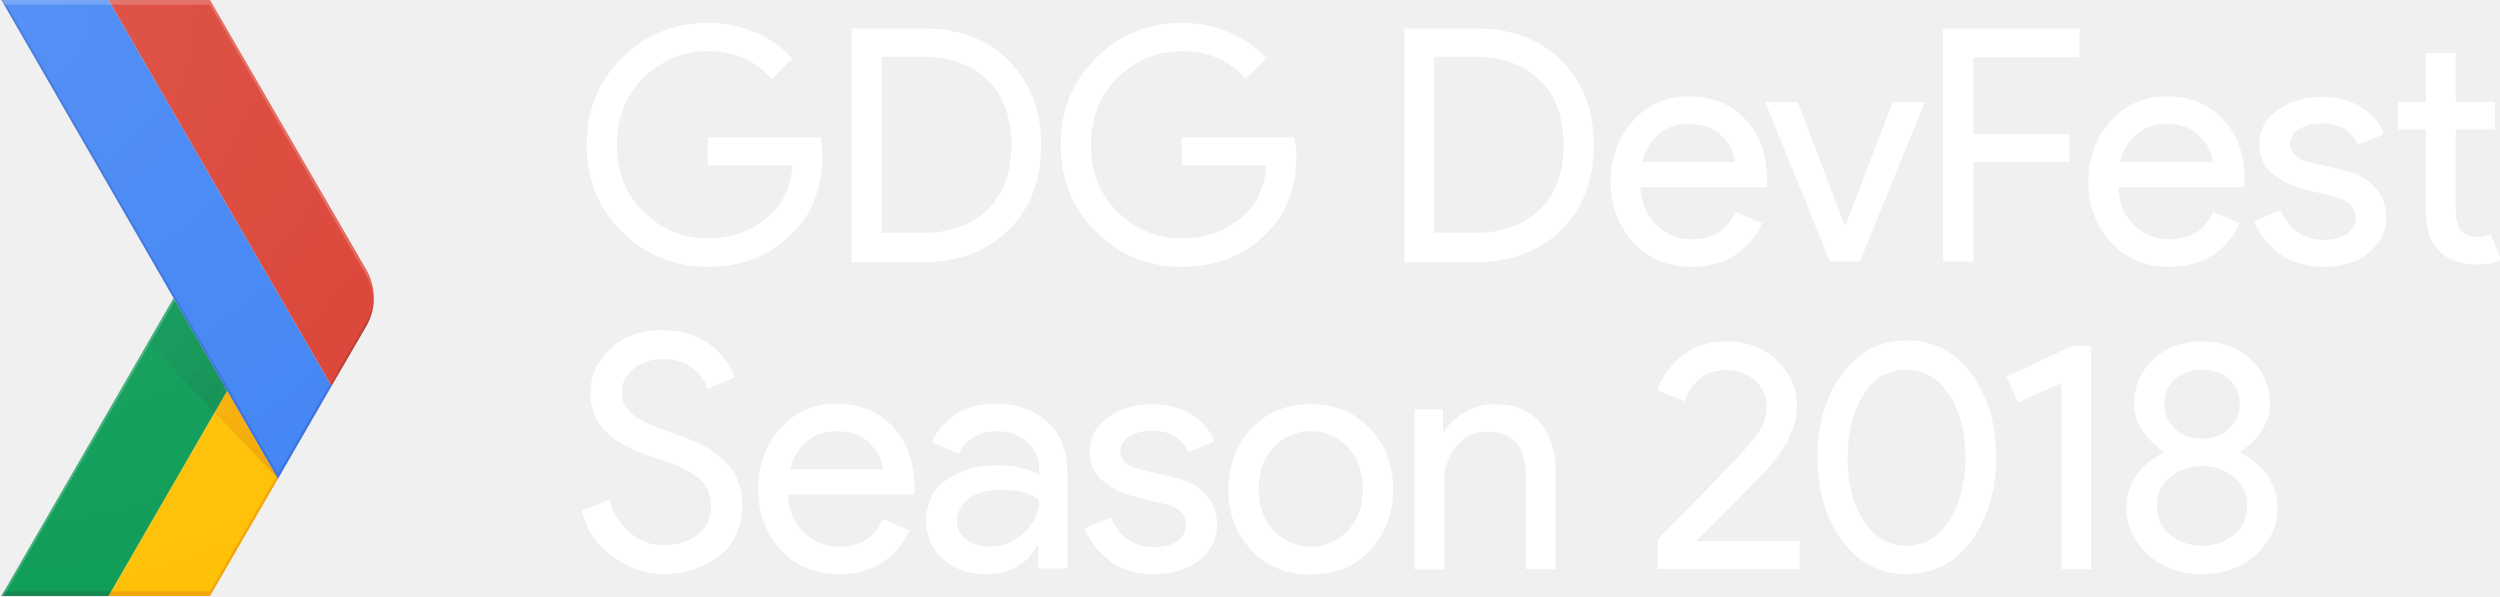
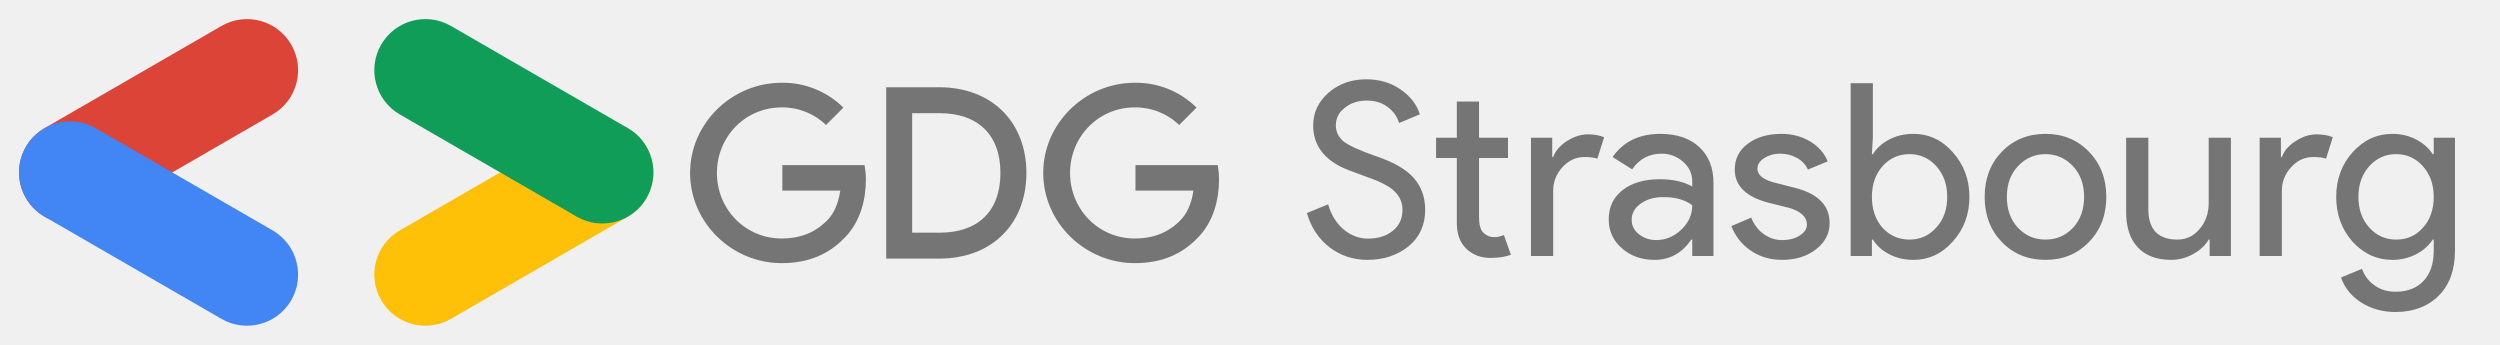
- <svg xmlns="http://www.w3.org/2000/svg" id="Layer_4" width="536.9" height="128">
-   <style>.st0{fill:none}.st5{opacity:.2;enable-background:new}.st13,.st5{fill:#fff}</style>
-   <g id="XMLID_2_">
-     <g id="XMLID_3_">
-       <g id="XMLID_4_">
-         <path id="XMLID_33_" d="M78.7 58L45.1 0H.3l37 64-37 64h44.8l33.5-58c2.2-3.7 2.2-8.3.1-12z" class="st0" />
-         <path id="XMLID_32_" fill="#ffc107" d="M59.4 102.3L48.8 83.9 23.3 128h21.8l14.6-25.2z" />
-         <path id="XMLID_31_" d="M78.7 58L45.1 0H.3l37 64-37 64h44.8l33.5-58c2.2-3.7 2.2-8.3.1-12z" class="st0" />
-         <path id="XMLID_30_" fill="#0f9d58" d="M37.3 64l11.5 19.9L23.3 128H.3z" />
-         <path id="XMLID_29_" d="M78.7 58L45.1 0H.3l37 64-37 64h44.8l33.5-58c2.2-3.7 2.2-8.3.1-12z" class="st0" />
-         <path id="XMLID_28_" fill="#bf360c" d="M45.1 127H23.8l-.5 1h21.8l14.6-25.2-.3-.5z" opacity=".2" />
-         <path id="XMLID_27_" d="M78.7 58L45.1 0H.3l37 64-37 64h44.8l33.5-58c2.2-3.7 2.2-8.3.1-12z" class="st0" />
-         <path id="XMLID_26_" fill="#263238" d="M.8 127l-.5 1h23l.5-1z" opacity=".2" />
-         <path id="XMLID_25_" d="M78.7 58L45.1 0H.3l37 64-37 64h44.8l33.5-58c2.2-3.7 2.2-8.3.1-12z" class="st0" />
-         <path id="XMLID_24_" d="M.3 128h.5l36.8-63.5-.3-.5z" class="st5" />
-         <path id="XMLID_23_" d="M78.7 58L45.1 0H.3l37 64-37 64h44.8l33.5-58c2.2-3.7 2.2-8.3.1-12z" class="st0" />
-         <radialGradient id="XMLID_34_" cx="59.537" cy="27.626" r="44.264" gradientTransform="matrix(1 0 0 -1 0 130)" gradientUnits="userSpaceOnUse">
-           <stop offset="0" stop-color="#bf360c" stop-opacity=".2" />
-           <stop offset="1" stop-color="#bf360c" stop-opacity=".02" />
-         </radialGradient>
-         <path id="XMLID_22_" fill="url(#XMLID_34_)" d="M59.7 102.8L48.8 83.9l-2.7 4.6z" />
-         <path id="XMLID_21_" d="M78.7 58L45.1 0H.3l37 64-37 64h44.8l33.5-58c2.2-3.7 2.2-8.3.1-12z" class="st0" />
-         <radialGradient id="XMLID_35_" cx="59.411" cy="27.346" r="44.623" gradientTransform="matrix(1 0 0 -1 0 130)" gradientUnits="userSpaceOnUse">
-           <stop offset="0" stop-color="#263238" stop-opacity=".2" />
-           <stop offset="1" stop-color="#263238" stop-opacity=".02" />
-         </radialGradient>
-         <path id="XMLID_20_" fill="url(#XMLID_35_)" d="M46.1 88.5l2.7-4.6L37.3 64l-5.5 9.5z" />
-         <path id="XMLID_19_" d="M78.7 58L45.1 0H.3l37 64-37 64h44.8l33.5-58c2.2-3.7 2.2-8.3.1-12z" class="st0" />
-         <g id="XMLID_16_">
-           <g id="XMLID_17_">
-             <path id="XMLID_18_" fill="#4285f4" d="M23.3 0H.3l59.4 102.8 11.5-19.9z" />
-           </g>
-         </g>
-         <path id="XMLID_15_" d="M78.7 58L45.1 0H.3l37 64-37 64h44.8l33.5-58c2.2-3.7 2.2-8.3.1-12z" class="st0" />
-         <path id="XMLID_14_" fill="#db4437" d="M78.7 70c2.1-3.7 2.1-8.3 0-12L45.1 0H23.3l47.9 82.9L78.7 70z" />
-         <path id="XMLID_13_" d="M78.7 58L45.1 0H.3l37 64-37 64h44.8l33.5-58c2.2-3.7 2.2-8.3.1-12z" class="st0" />
-         <path id="XMLID_12_" fill="#1a237e" d="M71.2 82.9l-.3-.5-11.2 19.4L.8 0H.3l59.4 102.8 11.5-19.9z" opacity=".2" />
-         <path id="XMLID_11_" d="M78.7 58L45.1 0H.3l37 64-37 64h44.8l33.5-58c2.2-3.7 2.2-8.3.1-12z" class="st0" />
-         <path id="XMLID_10_" d="M45.1 1l33.5 58c1 1.7 1.5 3.6 1.6 5.5.1-2.2-.4-4.5-1.6-6.5L45.1 0H.3l.6 1h44.2z" class="st5" />
-         <path id="XMLID_9_" d="M78.7 58L45.1 0H.3l37 64-37 64h44.8l33.5-58c2.2-3.7 2.2-8.3.1-12z" class="st0" />
-         <path id="XMLID_8_" fill="#3e2723" d="M71.2 82.9L78.7 70c1.2-2 1.7-4.3 1.6-6.5-.1 1.9-.6 3.8-1.6 5.5L71 82.4l.2.5z" opacity=".2" />
-         <path id="XMLID_6_" d="M78.7 58L45.1 0H.3l37 64-37 64h44.8l33.5-58c2.2-3.7 2.2-8.3.1-12z" class="st0" />
-         <radialGradient id="XMLID_36_" cx="-.74" cy="129" r="134.35" gradientTransform="matrix(1 0 0 -1 0 130)" gradientUnits="userSpaceOnUse">
-           <stop offset="0" stop-color="#fff" stop-opacity=".1" />
-           <stop offset="1" stop-color="#fff" stop-opacity="0" />
-         </radialGradient>
-         <path id="XMLID_5_" fill="url(#XMLID_36_)" d="M78.7 58L45.1 0H.3l37 64-37 64h44.8l33.5-58c2.2-3.7 2.2-8.3.1-12z" />
+ <svg xmlns="http://www.w3.org/2000/svg" width="1450px" height="200px" viewBox="0 0 1450 200" version="1.1">
+   <g id="GDG-/-Logo-/-New-/-Large-/-Colored" stroke="none" stroke-width="1" fill="none" fill-rule="evenodd">
+     <g id="Group" transform="translate(400, 46)" fill="#757575">
+       <g id="GDG-/-Resources-/-Logo-/-Text-/-Grey" transform="translate(0, 1)" fill-rule="nonzero">
+         <path d="M113.995,3.6 L144.595,3.6 C175.755,3.6 195.315,24.28 195.315,53.3 C195.315,82.45 175.745,103 144.595,103 L113.995,103 L113.995,3.6 Z M145.125,87.94 C166.815,87.94 180.255,75.9 180.255,53.3 C180.255,30.83 166.815,18.66 145.125,18.66 L129.055,18.66 L129.055,87.94 L145.125,87.94 Z" id="Shape" />
+         <path d="M101.425,48.79 L53.755,48.79 L53.755,63.55 L87.365,63.55 C86.255,71.08 83.645,76.95 79.735,80.87 C74.755,85.85 66.975,91.33 53.325,91.33 C32.275,91.33 15.815,74.36 15.815,53.31 C15.815,32.26 32.275,15.29 53.325,15.29 C62.924,15.166 72.185,18.835 79.095,25.5 L89.175,15.42 C79.651,5.987 66.728,0.788 53.325,1 C24.495,1 0.255,24.47 0.255,53.31 C0.255,82.14 24.495,105.62 53.325,105.62 C68.885,105.62 80.625,100.52 89.815,90.95 C99.255,81.51 102.195,68.24 102.195,57.52 C102.227,54.592 101.969,51.667 101.425,48.79 Z M306.245,48.79 L258.575,48.79 L258.575,63.55 L292.185,63.55 C291.075,71.08 288.465,76.95 284.555,80.87 C279.575,85.85 271.795,91.33 258.145,91.33 C237.095,91.33 220.635,74.36 220.635,53.31 C220.635,32.26 237.095,15.29 258.145,15.29 C267.744,15.166 277.005,18.835 283.915,25.5 L293.995,15.42 C284.471,5.987 271.548,0.788 258.145,1 C229.315,1 205.075,24.47 205.075,53.31 C205.075,82.14 229.315,105.62 258.145,105.62 C273.705,105.62 285.445,100.52 294.635,90.95 C304.075,81.51 307.015,68.24 307.015,57.52 C307.047,54.592 306.789,51.668 306.245,48.79 Z" id="Shape" />
+       </g>
+       <g id="GDG-/-Resources-/-Logo-/-Town-/-Grey" transform="translate(358, 0)">
+         <path d="M68.6,75.74 C68.6,84.513 65.38,91.56 58.94,96.88 C52.407,102.107 44.473,104.72 35.14,104.72 C26.833,104.72 19.507,102.293 13.16,97.44 C6.813,92.587 2.427,85.96 0,77.56 L12.32,72.52 C13.16,75.507 14.327,78.213 15.82,80.64 C17.313,83.067 19.063,85.143 21.07,86.87 C23.077,88.597 25.293,89.95 27.72,90.93 C30.147,91.91 32.713,92.4 35.42,92.4 C41.3,92.4 46.107,90.883 49.84,87.85 C53.573,84.817 55.44,80.78 55.44,75.74 C55.44,71.54 53.9,67.947 50.82,64.96 C47.927,62.067 42.513,59.267 34.58,56.56 C26.553,53.667 21.56,51.707 19.6,50.68 C8.96,45.267 3.64,37.287 3.64,26.74 C3.64,19.367 6.58,13.067 12.46,7.84 C18.433,2.613 25.76,0 34.44,0 C42.093,0 48.72,1.96 54.32,5.88 C59.92,9.707 63.653,14.513 65.52,20.3 L53.48,25.34 C52.36,21.607 50.143,18.503 46.83,16.03 C43.517,13.557 39.48,12.32 34.72,12.32 C29.68,12.32 25.433,13.72 21.98,16.52 C18.527,19.133 16.8,22.54 16.8,26.74 C16.8,30.193 18.153,33.18 20.86,35.7 C23.847,38.22 30.333,41.207 40.32,44.66 C50.493,48.113 57.75,52.337 62.09,57.33 C66.43,62.323 68.6,68.46 68.6,75.74 Z M106.56,103.6 C100.96,103.6 96.317,101.873 92.63,98.42 C88.943,94.967 87.053,90.16 86.96,84 L86.96,45.64 L74.92,45.64 L74.92,33.88 L86.96,33.88 L86.96,12.88 L99.84,12.88 L99.84,33.88 L116.64,33.88 L116.64,45.64 L99.84,45.64 L99.84,79.8 C99.84,84.373 100.727,87.477 102.5,89.11 C104.273,90.743 106.28,91.56 108.52,91.56 C109.547,91.56 110.55,91.443 111.53,91.21 C112.51,90.977 113.42,90.673 114.26,90.3 L118.32,101.78 C114.96,102.993 111.04,103.6 106.56,103.6 Z M142.84,102.48 L129.96,102.48 L129.96,33.88 L142.28,33.88 L142.28,45.08 L142.84,45.08 C144.147,41.44 146.83,38.337 150.89,35.77 C154.95,33.203 158.94,31.92 162.86,31.92 C166.593,31.92 169.767,32.48 172.38,33.6 L168.46,46.06 C166.873,45.407 164.353,45.08 160.9,45.08 C156.047,45.08 151.823,47.04 148.23,50.96 C144.637,54.88 142.84,59.453 142.84,64.68 L142.84,102.48 Z M188.36,81.48 C188.36,84.84 189.783,87.64 192.63,89.88 C195.477,92.12 198.813,93.24 202.64,93.24 C208.053,93.24 212.883,91.233 217.13,87.22 C221.377,83.207 223.5,78.493 223.5,73.08 C219.487,69.907 213.887,68.32 206.7,68.32 C201.473,68.32 197.11,69.58 193.61,72.1 C190.11,74.62 188.36,77.747 188.36,81.48 Z M205.02,31.64 C214.54,31.64 222.053,34.183 227.56,39.27 C233.067,44.357 235.82,51.333 235.82,60.2 L235.82,102.48 L223.5,102.48 L223.5,92.96 L222.94,92.96 C217.62,100.8 210.527,104.72 201.66,104.72 C194.1,104.72 187.777,102.48 182.69,98 C177.603,93.52 175.06,87.92 175.06,81.2 C175.06,74.107 177.743,68.46 183.11,64.26 C188.477,60.06 195.64,57.96 204.6,57.96 C212.253,57.96 218.553,59.36 223.5,62.16 L223.5,59.22 C223.5,54.74 221.727,50.937 218.18,47.81 C214.633,44.683 210.48,43.12 205.72,43.12 C198.533,43.12 192.84,46.153 188.64,52.22 L177.3,45.08 C183.553,36.12 192.793,31.64 205.02,31.64 Z M303.18,83.44 C303.18,89.413 300.567,94.453 295.34,98.56 C290.113,102.667 283.533,104.72 275.6,104.72 C268.693,104.72 262.627,102.923 257.4,99.33 C252.173,95.737 248.44,91 246.2,85.12 L257.68,80.22 C259.36,84.327 261.81,87.523 265.03,89.81 C268.25,92.097 271.773,93.24 275.6,93.24 C279.707,93.24 283.137,92.353 285.89,90.58 C288.643,88.807 290.02,86.707 290.02,84.28 C290.02,79.893 286.66,76.673 279.94,74.62 L268.18,71.68 C254.833,68.32 248.16,61.88 248.16,52.36 C248.16,46.107 250.703,41.09 255.79,37.31 C260.877,33.53 267.387,31.64 275.32,31.64 C281.387,31.64 286.87,33.087 291.77,35.98 C296.67,38.873 300.1,42.747 302.06,47.6 L290.58,52.36 C289.273,49.467 287.15,47.203 284.21,45.57 C281.27,43.937 277.98,43.12 274.34,43.12 C270.98,43.12 267.97,43.96 265.31,45.64 C262.65,47.32 261.32,49.373 261.32,51.8 C261.32,55.72 265.007,58.52 272.38,60.2 L282.74,62.86 C296.367,66.22 303.18,73.08 303.18,83.44 Z M351.64,104.72 C346.6,104.72 342.003,103.647 337.85,101.5 C333.697,99.353 330.5,96.507 328.26,92.96 L327.7,92.96 L327.7,102.48 L315.38,102.48 L315.38,2.24 L328.26,2.24 L328.26,33.88 L327.7,43.4 L328.26,43.4 C330.5,39.853 333.697,37.007 337.85,34.86 C342.003,32.713 346.6,31.64 351.64,31.64 C360.693,31.64 368.347,35.187 374.6,42.28 C381.04,49.467 384.26,58.1 384.26,68.18 C384.26,78.353 381.04,86.987 374.6,94.08 C368.347,101.173 360.693,104.72 351.64,104.72 Z M349.54,92.96 C355.7,92.96 360.88,90.627 365.08,85.96 C369.28,81.387 371.38,75.46 371.38,68.18 C371.38,60.993 369.28,55.067 365.08,50.4 C360.88,45.733 355.7,43.4 349.54,43.4 C343.287,43.4 338.06,45.733 333.86,50.4 C329.753,55.067 327.7,60.993 327.7,68.18 C327.7,75.46 329.753,81.433 333.86,86.1 C338.06,90.673 343.287,92.96 349.54,92.96 Z M393.1,68.18 C393.1,57.633 396.413,48.907 403.04,42 C409.76,35.093 418.207,31.64 428.38,31.64 C438.553,31.64 446.953,35.093 453.58,42 C460.3,48.907 463.66,57.633 463.66,68.18 C463.66,78.82 460.3,87.547 453.58,94.36 C446.953,101.267 438.553,104.72 428.38,104.72 C418.207,104.72 409.76,101.267 403.04,94.36 C396.413,87.453 393.1,78.727 393.1,68.18 Z M405.98,68.18 C405.98,75.553 408.127,81.527 412.42,86.1 C416.713,90.673 422.033,92.96 428.38,92.96 C434.727,92.96 440.047,90.673 444.34,86.1 C448.633,81.527 450.78,75.553 450.78,68.18 C450.78,60.9 448.633,54.973 444.34,50.4 C439.953,45.733 434.633,43.4 428.38,43.4 C422.127,43.4 416.807,45.733 412.42,50.4 C408.127,54.973 405.98,60.9 405.98,68.18 Z M535.92,102.48 L523.6,102.48 L523.6,92.96 L523.04,92.96 C521.08,96.32 518.07,99.12 514.01,101.36 C509.95,103.6 505.727,104.72 501.34,104.72 C492.94,104.72 486.477,102.317 481.95,97.51 C477.423,92.703 475.16,85.867 475.16,77 L475.16,33.88 L488.04,33.88 L488.04,76.16 C488.32,87.36 493.967,92.96 504.98,92.96 C510.113,92.96 514.407,90.883 517.86,86.73 C521.313,82.577 523.04,77.607 523.04,71.82 L523.04,33.88 L535.92,33.88 L535.92,102.48 Z M565.48,102.48 L552.6,102.48 L552.6,33.88 L564.92,33.88 L564.92,45.08 L565.48,45.08 C566.787,41.44 569.47,38.337 573.53,35.77 C577.59,33.203 581.58,31.92 585.5,31.92 C589.233,31.92 592.407,32.48 595.02,33.6 L591.1,46.06 C589.513,45.407 586.993,45.08 583.54,45.08 C578.687,45.08 574.463,47.04 570.87,50.96 C567.277,54.88 565.48,59.453 565.48,64.68 L565.48,102.48 Z M631.72,92.96 C638.067,92.96 643.247,90.673 647.26,86.1 C651.46,81.527 653.56,75.553 653.56,68.18 C653.56,60.993 651.46,55.067 647.26,50.4 C643.153,45.733 637.973,43.4 631.72,43.4 C625.56,43.4 620.38,45.733 616.18,50.4 C611.98,55.067 609.88,60.993 609.88,68.18 C609.88,75.46 611.98,81.387 616.18,85.96 C620.38,90.627 625.56,92.96 631.72,92.96 Z M631.3,134.96 C627.473,134.96 623.88,134.47 620.52,133.49 C617.16,132.51 614.103,131.133 611.35,129.36 C608.597,127.587 606.24,125.487 604.28,123.06 C602.32,120.633 600.827,117.927 599.8,114.94 L611.98,109.9 C613.38,113.913 615.807,117.133 619.26,119.56 C622.713,121.987 626.727,123.2 631.3,123.2 C638.3,123.2 643.76,121.1 647.68,116.9 C651.6,112.7 653.56,106.913 653.56,99.54 L653.56,92.96 L653,92.96 C650.573,96.6 647.283,99.47 643.13,101.57 C638.977,103.67 634.473,104.72 629.62,104.72 C620.66,104.72 612.96,101.22 606.52,94.22 C600.173,87.033 597,78.353 597,68.18 C597,58.007 600.173,49.373 606.52,42.28 C612.96,35.187 620.66,31.64 629.62,31.64 C634.473,31.64 638.977,32.69 643.13,34.79 C647.283,36.89 650.573,39.76 653,43.4 L653.56,43.4 L653.56,33.88 L665.88,33.88 L665.88,99.54 C665.88,110.553 662.753,119.187 656.5,125.44 C650.153,131.787 641.753,134.96 631.3,134.96 Z" id="Strasbourg" />
+       </g>
+     </g>
+     <g id="GDG-/-Resources-/-Logo-/-Symbol-/-New-/-Color" transform="translate(0, 0)">
+       <g id="Group-2" transform="translate(206.0766, 0)">
+         <path d="M32.721,100.017 L151.215,99.99 C167.575,99.987 180.84,113.246 180.844,129.605 C180.844,129.61 180.844,129.614 180.844,129.619 L180.844,129.619 C180.84,145.988 167.571,159.257 151.202,159.261 L32.708,159.288 C16.348,159.292 3.083,146.033 3.079,129.673 C3.079,129.669 3.079,129.664 3.079,129.66 L3.079,129.66 C3.083,113.29 16.352,100.021 32.721,100.017 Z" id="Y" fill="#FFC107" transform="translate(91.96169, 129.6392) rotate(-30) translate(-91.96169, -129.6392) " />
+         <path d="M32.708,40.712 L151.202,40.739 C167.571,40.743 180.84,54.012 180.844,70.381 L180.844,70.381 C180.848,86.741 167.589,100.006 151.229,100.01 C151.225,100.01 151.22,100.01 151.215,100.01 L32.721,99.983 C16.352,99.979 3.083,86.71 3.079,70.34 L3.079,70.34 C3.076,53.981 16.335,40.716 32.694,40.712 C32.699,40.712 32.703,40.712 32.708,40.712 Z" id="G" fill="#0F9D58" transform="translate(91.96169, 70.36083) rotate(30) translate(-91.96169, -70.36083) " />
+       </g>
+       <g id="Group">
+         <path d="M32.708,40.712 L151.202,40.739 C167.571,40.743 180.84,54.012 180.844,70.381 L180.844,70.381 C180.848,86.741 167.589,100.006 151.229,100.01 C151.225,100.01 151.22,100.01 151.215,100.01 L32.721,99.983 C16.352,99.979 3.083,86.71 3.079,70.34 L3.079,70.34 C3.076,53.981 16.335,40.716 32.694,40.712 C32.699,40.712 32.703,40.712 32.708,40.712 Z" id="R" fill="#DB4437" transform="translate(91.96169, 70.36083) scale(-1, 1) rotate(30) translate(-91.96169, -70.36083) " />
+         <path d="M32.721,100.017 L151.215,99.99 C167.575,99.987 180.84,113.246 180.844,129.605 C180.844,129.61 180.844,129.614 180.844,129.619 L180.844,129.619 C180.84,145.988 167.571,159.257 151.202,159.261 L32.708,159.288 C16.348,159.292 3.083,146.033 3.079,129.673 C3.079,129.669 3.079,129.664 3.079,129.66 L3.079,129.66 C3.083,113.29 16.352,100.021 32.721,100.017 Z" id="B" fill="#4285F4" transform="translate(91.96169, 129.6392) scale(-1, 1) rotate(-30) translate(-91.96169, -129.6392) " />
      </g>
    </g>
  </g>
-   <g id="XMLID_1_">
-     <path d="M176.6 33.2c0 7-2.1 12.6-6.2 16.7-4.7 4.9-10.9 7.4-18.4 7.4-7.2 0-13.4-2.5-18.4-7.5-5.1-5-7.6-11.2-7.6-18.7s2.5-13.6 7.6-18.7c5.1-5 11.2-7.5 18.4-7.5 3.6 0 7 .7 10.3 2.1 3.3 1.4 5.9 3.3 7.8 5.6l-4.4 4.4c-3.3-4-7.9-6-13.7-6-5.3 0-9.8 1.9-13.7 5.6-3.8 3.7-5.8 8.5-5.8 14.5 0 5.9 1.9 10.7 5.8 14.5 3.9 3.7 8.4 5.6 13.7 5.6 5.6 0 10.3-1.9 14-5.6 2.4-2.4 3.8-5.8 4.2-10.1H152v-6h24.3c.1 1.2.3 2.5.3 3.7zM182.9 56.2V6.1h15.3c7.7 0 13.9 2.3 18.5 7 4.6 4.6 6.9 10.7 6.9 18.1s-2.3 13.5-6.9 18.1c-4.6 4.6-10.8 7-18.5 7h-15.3zm6.5-6.2h8.9c5.8 0 10.4-1.7 13.8-5 3.4-3.3 5.1-8 5.1-13.9s-1.7-10.6-5.1-13.9c-3.4-3.3-8-5-13.8-5h-8.9V50zM278.4 33.2c0 7-2.1 12.6-6.2 16.7-4.7 4.9-10.9 7.4-18.4 7.4-7.2 0-13.4-2.5-18.4-7.5-5.1-5-7.6-11.2-7.6-18.7s2.5-13.6 7.6-18.7c5.1-5 11.2-7.5 18.4-7.5 3.6 0 7 .7 10.3 2.1 3.3 1.4 5.9 3.3 7.8 5.6l-4.4 4.4c-3.3-4-7.9-6-13.7-6-5.3 0-9.8 1.9-13.7 5.6-3.8 3.7-5.8 8.5-5.8 14.5 0 5.9 1.9 10.7 5.8 14.5 3.9 3.7 8.4 5.6 13.7 5.6 5.6 0 10.3-1.9 14-5.6 2.4-2.4 3.8-5.8 4.2-10.1h-18.2v-6H278c.2 1.2.4 2.5.4 3.7zM301.6 56.2V6.1h15.3c7.7 0 13.9 2.3 18.5 7 4.6 4.6 6.9 10.7 6.9 18.1s-2.3 13.5-6.9 18.1c-4.6 4.6-10.8 7-18.5 7h-15.3zM308 50h8.9c5.8 0 10.4-1.7 13.8-5 3.4-3.3 5.1-8 5.1-13.9s-1.7-10.6-5.1-13.9c-3.4-3.3-8-5-13.8-5H308V50zM363.4 57.3c-5.2 0-9.4-1.7-12.6-5.2-3.2-3.5-4.9-7.8-4.9-13.1 0-5 1.6-9.3 4.7-12.9 3.1-3.6 7.2-5.4 12.1-5.4 5.1 0 9.2 1.7 12.2 5 3.1 3.3 4.6 7.7 4.6 13.3l-.1 1.2h-27.1c.2 3.5 1.3 6.2 3.5 8.2 2.1 2 4.6 3 7.5 3 4.6 0 7.7-2 9.4-5.9l5.7 2.4c-1.1 2.7-3 4.9-5.5 6.7-2.6 1.8-5.8 2.7-9.5 2.7zm9.2-22.4c-.1-2-1-3.8-2.7-5.6-1.7-1.8-4.1-2.7-7.4-2.7-2.4 0-4.4.7-6.2 2.2-1.8 1.5-3 3.5-3.6 6h19.9zM393 56.2l-13.9-34.3h7l10.1 26.6h.1l10.2-26.6h6.9l-14 34.3H393zM423.7 56.2h-6.4V6.1h29.3v6.2h-22.8v16.5h20.6v6h-20.6v21.4zM466 57.3c-5.2 0-9.4-1.7-12.6-5.2-3.2-3.5-4.9-7.8-4.9-13.1 0-5 1.6-9.3 4.7-12.9 3.2-3.6 7.2-5.4 12.1-5.4 5.1 0 9.2 1.7 12.2 5 3.1 3.3 4.6 7.7 4.6 13.3l-.1 1.2h-27.1c.2 3.5 1.3 6.2 3.5 8.2 2.1 2 4.6 3 7.5 3 4.6 0 7.7-2 9.4-5.9l5.7 2.4c-1.1 2.7-3 4.9-5.5 6.7-2.7 1.8-5.8 2.7-9.5 2.7zm9.2-22.4c-.1-2-1-3.8-2.7-5.6-1.7-1.8-4.1-2.7-7.4-2.7-2.4 0-4.4.7-6.2 2.2-1.8 1.5-3 3.5-3.6 6h19.9zM499.1 57.3c-3.8 0-7-.9-9.5-2.8s-4.3-4.2-5.5-7l5.7-2.4c1.8 4.3 4.9 6.4 9.3 6.4 2 0 3.7-.4 4.9-1.3 1.3-.9 1.9-2.1 1.9-3.5 0-2.2-1.6-3.8-4.7-4.5l-6.9-1.7c-2.2-.6-4.3-1.6-6.2-3.2-2-1.6-2.9-3.7-2.9-6.3 0-3 1.3-5.5 4-7.4 2.7-1.9 5.9-2.8 9.6-2.8 3 0 5.7.7 8.1 2.1 2.4 1.4 4.1 3.3 5.1 5.9l-5.6 2.3c-1.3-3-3.9-4.6-7.8-4.6-1.9 0-3.5.4-4.8 1.2-1.3.8-2 1.9-2 3.2 0 2 1.5 3.3 4.5 4l6.8 1.6c3.2.7 5.6 2 7.1 3.9 1.5 1.8 2.3 3.9 2.3 6.2 0 3.1-1.3 5.6-3.8 7.7-2.3 2-5.6 3-9.6 3zM532 56.8c-3.6 0-6.3-1-8.2-2.9-1.9-1.9-2.8-4.6-2.8-8.1v-18h-6v-5.9h6V11.4h6.4v10.5h8.4v5.9h-8.4v17.5c0 3.7 1.5 5.6 4.6 5.6 1.2 0 2.1-.2 2.9-.6l2.2 5.5c-1.3.7-3 1-5.1 1zM142.5 123.3c-3.6 0-7.2-1.2-10.7-3.6-3.5-2.4-5.8-5.7-6.8-10l5.9-2.4c.7 2.8 2.1 5.1 4.3 7 2.2 1.9 4.6 2.8 7.3 2.8 2.8 0 5.2-.7 7.2-2.2 2-1.5 3-3.5 3-6 0-2.8-1-5-3-6.5s-5.1-2.9-9.4-4.2c-4.4-1.4-7.8-3.2-10.1-5.4s-3.4-5.1-3.4-8.5c0-3.6 1.4-6.7 4.3-9.4 2.8-2.7 6.6-4 11.1-4 4.2 0 7.7 1.1 10.4 3.2s4.4 4.4 5.2 7l-5.9 2.4c-.4-1.6-1.5-3.1-3.1-4.4-1.7-1.4-3.8-2-6.4-2-2.5 0-4.6.7-6.3 2.1-1.8 1.4-2.6 3.1-2.6 5.1 0 1.9.8 3.4 2.4 4.7 1.6 1.3 4 2.4 7.1 3.5 2.5.8 4.5 1.6 6.2 2.3 1.7.7 3.3 1.7 5 3 1.7 1.2 3 2.8 3.9 4.6.9 1.8 1.3 4 1.3 6.4 0 2.4-.5 4.6-1.5 6.5-1 1.9-2.3 3.4-4 4.5-1.7 1.1-3.4 2-5.4 2.6-2.1.6-4 .9-6 .9zM180.3 123.3c-5.2 0-9.4-1.7-12.6-5.2-3.2-3.5-4.9-7.8-4.9-13.1 0-5 1.6-9.3 4.7-12.9 3.1-3.6 7.2-5.4 12.1-5.4 5.1 0 9.2 1.7 12.2 5 3.1 3.3 4.6 7.7 4.6 13.3l-.1 1.2h-27.1c.2 3.5 1.3 6.2 3.5 8.2 2.1 2 4.6 3 7.5 3 4.6 0 7.7-2 9.4-5.9l5.7 2.4c-1.1 2.7-3 4.9-5.5 6.7-2.6 1.8-5.7 2.7-9.5 2.7zm9.3-22.4c-.1-2-1-3.8-2.7-5.6-1.7-1.8-4.1-2.7-7.4-2.7-2.4 0-4.4.7-6.2 2.2-1.8 1.5-3 3.5-3.6 6h19.9zM211.7 123.3c-3.6 0-6.7-1.1-9.1-3.1-2.4-2.1-3.7-4.9-3.7-8.3 0-3.7 1.4-6.7 4.3-8.8 2.9-2.1 6.5-3.2 10.7-3.2 3.8 0 6.9.7 9.3 2.1v-1c0-2.5-.9-4.5-2.6-6.1-1.7-1.5-3.9-2.3-6.4-2.3-1.9 0-3.6.4-5.1 1.3-1.5.9-2.6 2.1-3.1 3.6l-5.9-2.5c.8-2.1 2.4-4 4.7-5.7 2.3-1.8 5.4-2.6 9.2-2.6 4.4 0 8 1.3 10.9 3.9 2.9 2.6 4.3 6.2 4.3 10.8v20.7H223v-4.8h-.3c-2.3 4.1-6.1 6-11 6zm1-5.9c2.7 0 5.1-1 7.2-3 2.2-2 3.3-4.3 3.3-7-1.8-1.5-4.5-2.2-8.2-2.2-3.1 0-5.5.7-7.1 2-1.6 1.4-2.4 2.9-2.4 4.8 0 1.7.7 3 2.2 4 1.5.9 3.1 1.4 5 1.4zM247.9 123.3c-3.8 0-7-.9-9.5-2.8s-4.3-4.2-5.5-7l5.7-2.4c1.8 4.3 4.9 6.4 9.3 6.4 2 0 3.7-.4 4.9-1.3 1.3-.9 1.9-2.1 1.9-3.5 0-2.2-1.6-3.8-4.7-4.5l-6.9-1.7c-2.2-.6-4.3-1.6-6.2-3.2-2-1.6-2.9-3.7-2.9-6.3 0-3 1.3-5.5 4-7.4 2.7-1.9 5.9-2.8 9.6-2.8 3 0 5.7.7 8.1 2.1 2.4 1.4 4.1 3.3 5.1 5.9l-5.6 2.3c-1.3-3-3.9-4.6-7.8-4.6-1.9 0-3.5.4-4.8 1.2-1.3.8-2 1.9-2 3.2 0 2 1.5 3.3 4.6 4l6.8 1.6c3.2.7 5.6 2 7.1 3.9 1.5 1.8 2.3 3.9 2.3 6.2 0 3.1-1.3 5.6-3.8 7.7-2.5 2-5.7 3-9.7 3zM268.8 92c3.3-3.5 7.5-5.2 12.7-5.2 5.1 0 9.4 1.7 12.7 5.2 3.3 3.5 5 7.8 5 13.1 0 5.2-1.7 9.6-5 13.1s-7.5 5.2-12.7 5.2c-5.1 0-9.4-1.7-12.7-5.2-3.3-3.5-5-7.8-5-13.1.1-5.3 1.7-9.6 5-13.1zm4.8 22c2.2 2.3 4.8 3.4 7.9 3.4 3 0 5.7-1.1 7.9-3.4s3.3-5.3 3.3-9-1.1-6.7-3.3-9c-2.2-2.3-4.8-3.4-7.9-3.4-3 0-5.7 1.1-7.9 3.4s-3.3 5.3-3.3 9c0 3.8 1.1 6.8 3.3 9zM309.9 87.9v4.8h.3c.9-1.6 2.4-3 4.4-4.2 2-1.1 4.2-1.7 6.4-1.7 4.2 0 7.5 1.3 9.7 3.9 2.2 2.6 3.4 6.1 3.4 10.5v21h-6.4v-20c0-6.3-2.8-9.5-8.5-9.5-2.7 0-4.8 1.1-6.5 3.2-1.7 2.1-2.5 4.6-2.5 7.4v19h-6.4V87.9h6.1zM386.5 122.2H356v-6.4c9.1-9.2 15-15.2 17.6-18 2.3-2.6 3.8-4.5 4.6-5.8.8-1.3 1.2-3 1.2-4.9 0-2-.8-3.8-2.4-5.3-1.6-1.5-3.7-2.3-6.4-2.3-2.4 0-4.4.7-5.9 2.1-1.5 1.4-2.4 3-2.9 4.6l-5.9-2.4c.8-2.5 2.5-4.9 5-7.1 2.5-2.2 5.8-3.4 9.8-3.4 4.4 0 8.1 1.4 10.9 4.1 2.8 2.7 4.3 5.9 4.3 9.7 0 4.7-2.5 9.7-7.6 15l-14 14.1h22.2v6zM423.4 116.1c-3.5 4.8-8.2 7.2-13.9 7.2-5.7 0-10.4-2.4-13.9-7.2-3.5-4.8-5.3-10.8-5.3-17.9 0-7.1 1.8-13.1 5.3-17.9 3.5-4.8 8.2-7.2 13.9-7.2 5.7 0 10.4 2.4 13.9 7.2 3.5 4.8 5.3 10.7 5.3 17.9 0 7.2-1.8 13.1-5.3 17.9zm-14 1.1c3.8 0 6.9-1.8 9.2-5.4 2.3-3.6 3.5-8.1 3.5-13.5 0-5.5-1.2-10-3.5-13.5-2.3-3.6-5.4-5.4-9.2-5.4-3.9 0-7 1.8-9.2 5.4-2.3 3.6-3.4 8.1-3.4 13.5s1.1 9.9 3.4 13.5c2.3 3.6 5.4 5.4 9.2 5.4zM449.1 122.2h-6.4V82.3l-9.3 4.1-2.5-5.5 14.1-6.6h4.1v47.9zM484.4 119.2c-3.1 2.8-7 4.1-11.5 4.1-4.6 0-8.4-1.4-11.5-4.1-3.1-2.8-4.7-6.2-4.7-10.2 0-2.7.7-5 2.2-7 1.4-2 3.3-3.6 5.7-4.8v-.3c-1.8-1.2-3.3-2.6-4.5-4.4-1.2-1.8-1.8-3.7-1.8-5.6 0-3.9 1.4-7.1 4.1-9.7 2.8-2.6 6.3-3.9 10.5-3.9s7.7 1.3 10.5 3.9c2.8 2.6 4.1 5.8 4.1 9.7 0 2-.6 3.8-1.8 5.6-1.2 1.8-2.7 3.3-4.5 4.4v.3c2.3 1.2 4.2 2.8 5.7 4.8 1.4 2 2.2 4.4 2.2 7 0 4-1.6 7.4-4.7 10.2zm-18.4-4.4c1.9 1.6 4.2 2.4 6.9 2.4s5-.8 6.9-2.4c1.9-1.6 2.8-3.6 2.8-6.2 0-2.5-.9-4.5-2.8-6.1-1.9-1.6-4.2-2.4-6.9-2.4s-5 .8-6.9 2.4c-1.9 1.6-2.8 3.6-2.8 6.1 0 2.5.9 4.6 2.8 6.2zm1.1-22.7c1.5 1.4 3.4 2.1 5.8 2.1 2.3 0 4.3-.7 5.8-2.1 1.5-1.4 2.3-3.2 2.3-5.4s-.8-4-2.3-5.3c-1.5-1.3-3.4-2-5.8-2-2.3 0-4.3.7-5.8 2s-2.3 3.1-2.3 5.3c0 2.2.8 4 2.3 5.4z" class="st13" />
-   </g>
</svg>
